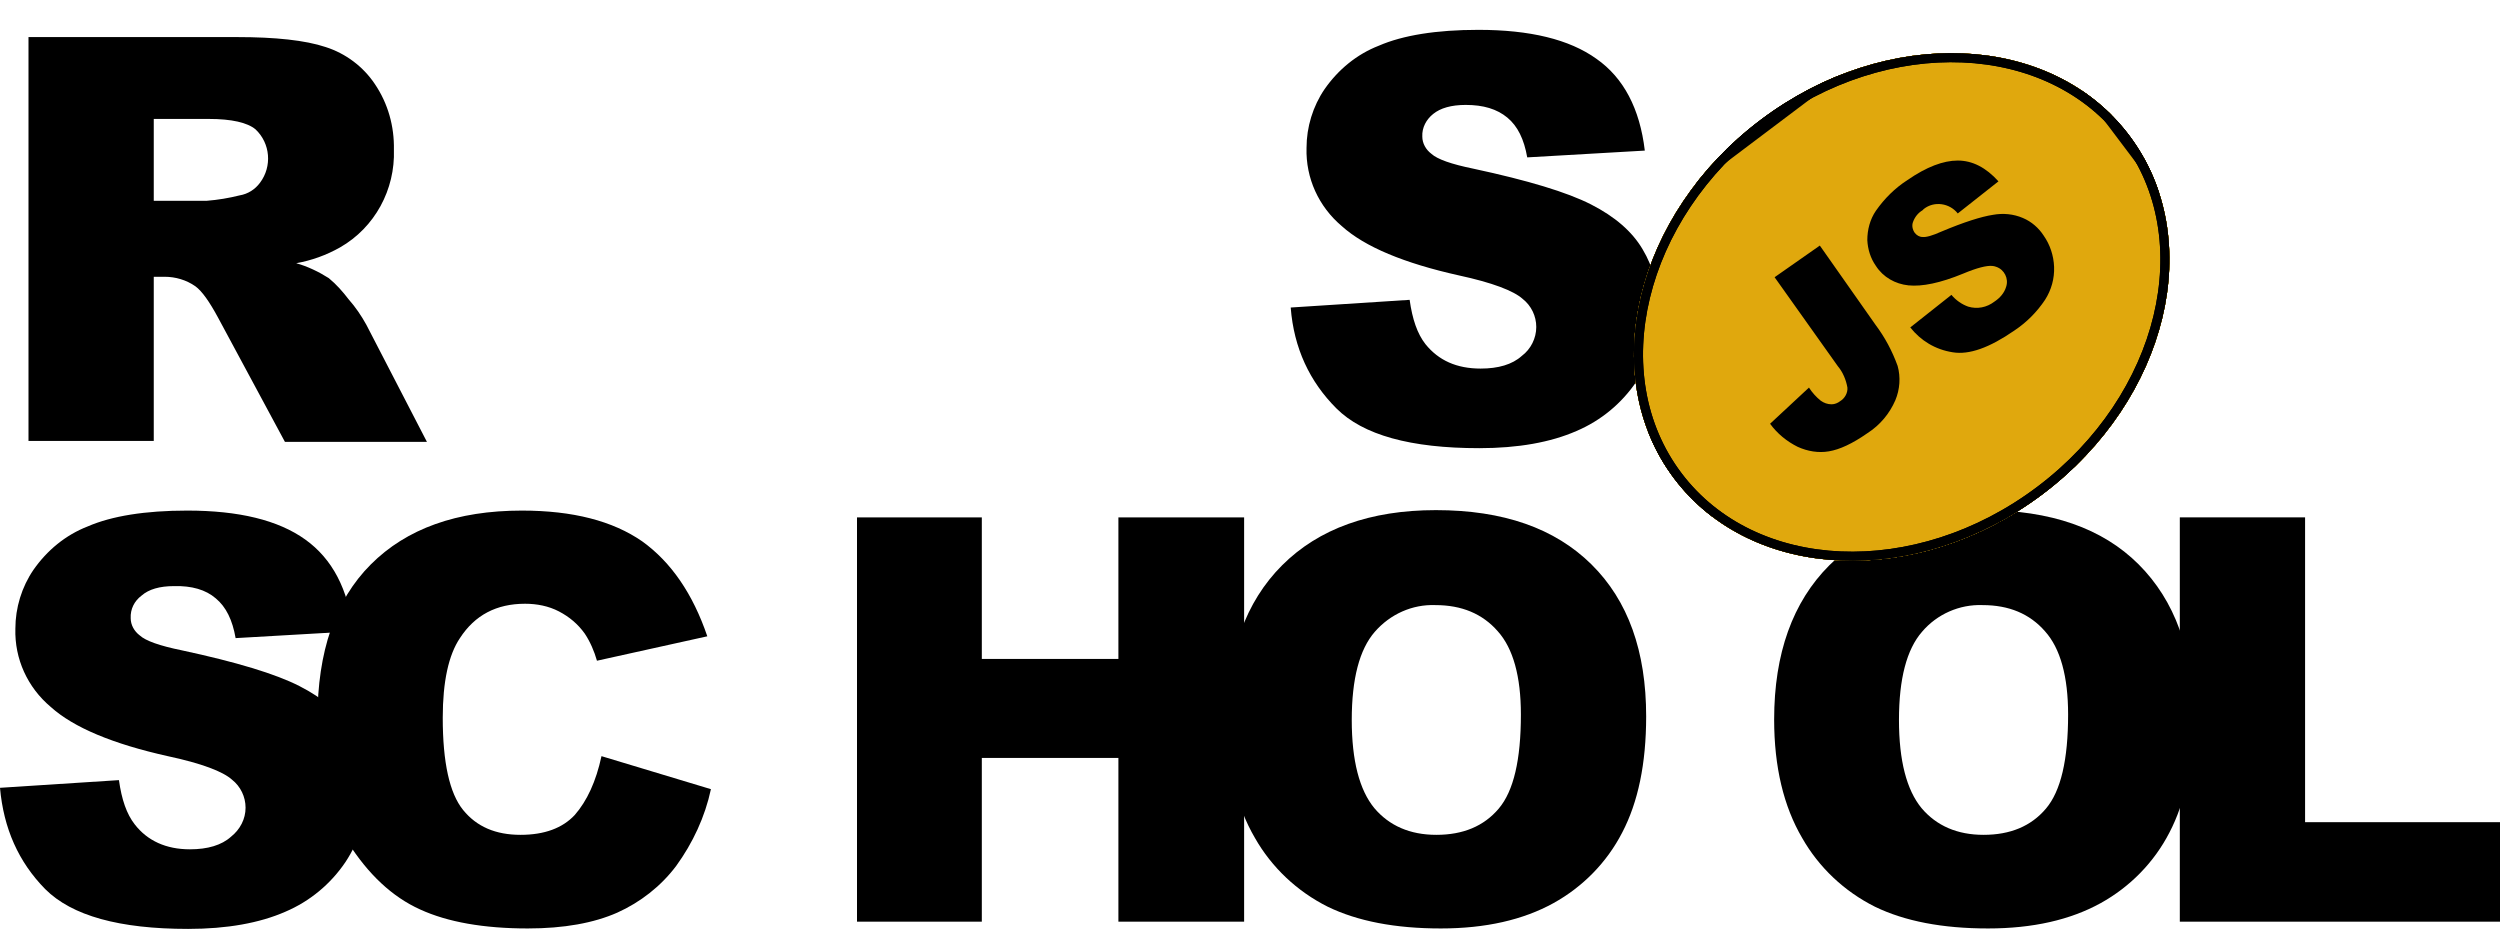
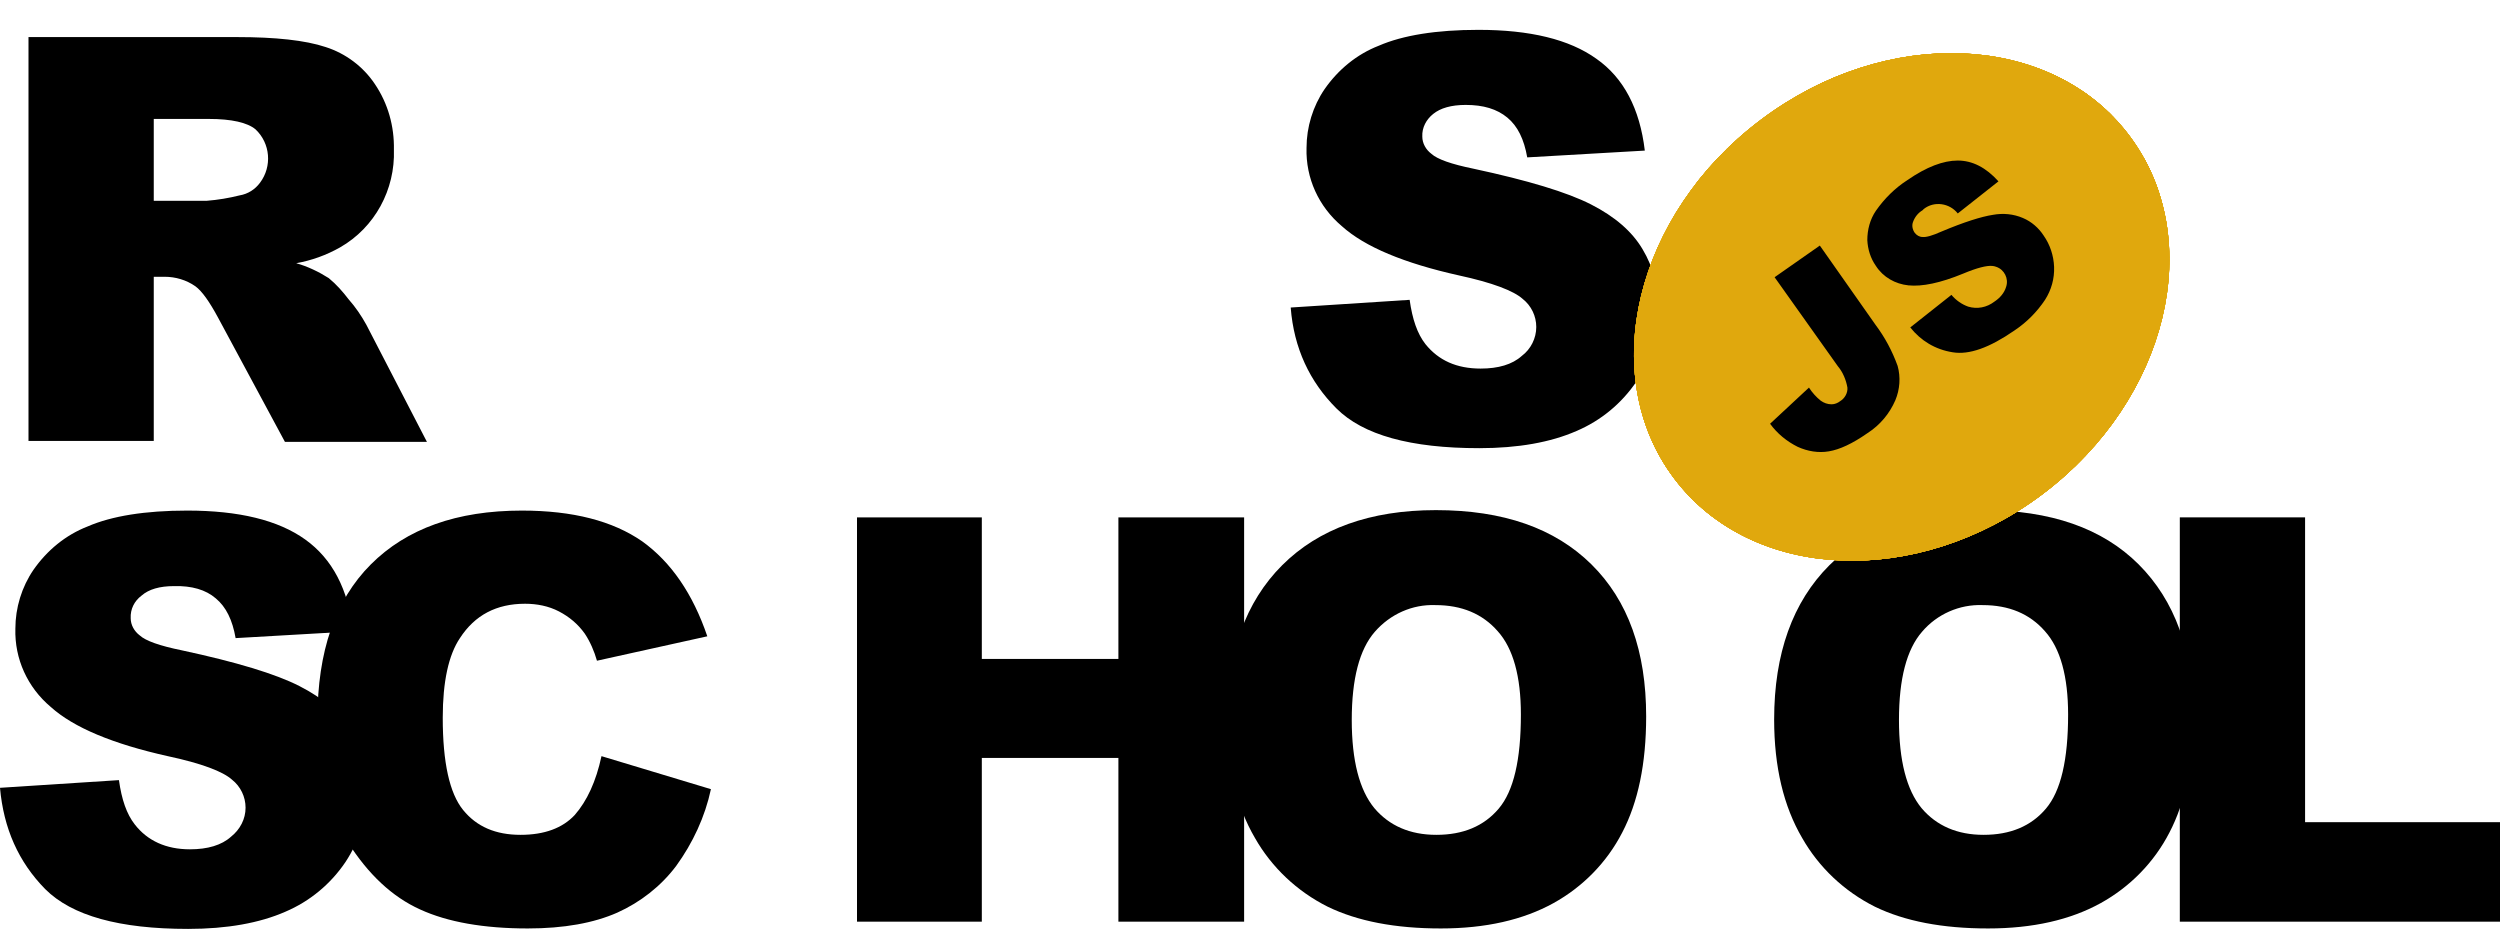
<svg xmlns="http://www.w3.org/2000/svg" xmlns:xlink="http://www.w3.org/1999/xlink" id="Layer_1" viewBox="0 0 552.8 205.3">
-   <style>.st0{fill:#e0a80d}.st1{clip-path:url(#SVGID_2_)}.st2{clip-path:url(#SVGID_4_)}.st3{clip-path:url(#SVGID_6_)}.st4{clip-path:url(#SVGID_8_)}.st5{fill:#e0a80d;stroke:#000;stroke-width:4;stroke-miterlimit:10}.st6{clip-path:url(#SVGID_8_)}.st6,.st7{fill:none;stroke:#000;stroke-width:4;stroke-miterlimit:10}.st8,.st9{clip-path:url(#SVGID_10_)}.st9{fill:none;stroke:#000;stroke-width:4;stroke-miterlimit:10}</style>
+   <style>.st0{fill:none}.st1{clip-path:url(#SVGID_2_)}.st2{clip-path:url(#SVGID_4_)}.st3{clip-path:url(#SVGID_6_)}.st4{clip-path:url(#SVGID_8_)}.st5{fill:none;stroke:#e0a80d;stroke-width:4;stroke-miterlimit:10}.st6{clip-path:url(#SVGID_8_)}.st6,.st7{fill:#e0a80d;stroke:#e0a80d;stroke-width:4;stroke-miterlimit:10}.st8,.st9{clip-path:url(#SVGID_10_)}.st9{fill:none;stroke:#e0a80d;stroke-width:4;stroke-miterlimit:10}</style>
  <path d="M285.4 68l26.3-1.7c.6 4.3 1.7 7.5 3.5 9.8 2.9 3.6 6.9 5.4 12.2 5.4 3.9 0 7-.9 9.1-2.8 2-1.5 3.2-3.9 3.2-6.4 0-2.4-1.1-4.7-3-6.2-2-1.8-6.7-3.6-14.1-5.2-12.1-2.7-20.8-6.3-25.9-10.9-5.1-4.3-8-10.6-7.8-17.3 0-4.6 1.4-9.2 4-13 3-4.3 7.1-7.7 12-9.6 5.3-2.3 12.7-3.5 22-3.5 11.4 0 20.1 2.1 26.1 6.4 6 4.2 9.6 11 10.7 20.3l-26 1.5c-.7-4-2.1-6.9-4.4-8.8s-5.3-2.8-9.2-2.8c-3.2 0-5.6.7-7.2 2-1.5 1.2-2.5 3-2.4 5 0 1.5.8 2.9 2 3.8 1.3 1.2 4.4 2.3 9.3 3.3 12.1 2.6 20.7 5.2 26 7.9 5.3 2.7 9.1 6 11.4 9.9 2.4 4 3.6 8.6 3.5 13.3 0 5.6-1.6 11.2-4.8 15.9-3.3 4.9-7.9 8.7-13.3 11-5.7 2.5-12.9 3.8-21.5 3.8-15.2 0-25.7-2.9-31.6-8.8S286.1 77 285.4 68zM6.3 97.6V8.2h46.1c8.5 0 15.1.7 19.6 2.2 4.4 1.4 8.3 4.3 10.9 8.2 2.9 4.3 4.3 9.3 4.2 14.5.3 8.8-4.2 17.2-11.9 21.6-3 1.7-6.3 2.9-9.7 3.5 2.5.7 5 1.9 7.2 3.3 1.7 1.4 3.1 3 4.4 4.7 1.5 1.7 2.8 3.6 3.9 5.6l13.4 25.9H63L48.2 70.2c-1.9-3.5-3.5-5.8-5-6.9-2-1.4-4.4-2.1-6.8-2.1H34v36.3H6.3zM34 44.4h11.7c2.5-.2 4.9-.6 7.3-1.2 1.8-.3 3.4-1.3 4.5-2.8 2.7-3.6 2.3-8.7-1-11.8-1.8-1.5-5.3-2.3-10.3-2.3H34v18.1zM0 174.2l26.3-1.7c.6 4.3 1.7 7.5 3.5 9.8 2.8 3.6 6.9 5.5 12.2 5.5 3.9 0 7-.9 9.1-2.8 2-1.6 3.2-3.9 3.2-6.4 0-2.4-1.1-4.7-3-6.2-2-1.8-6.7-3.6-14.2-5.2-12.1-2.7-20.8-6.3-25.9-10.9-5.1-4.3-8-10.6-7.8-17.3 0-4.6 1.4-9.2 4-13 3-4.3 7.1-7.7 12-9.6 5.3-2.3 12.7-3.5 22-3.5 11.4 0 20.1 2.1 26.1 6.4s9.5 11 10.6 20.3l-26 1.5c-.7-4-2.1-6.9-4.4-8.8-2.2-1.9-5.3-2.8-9.2-2.7-3.2 0-5.6.7-7.2 2.1-1.6 1.2-2.5 3-2.4 5 0 1.5.8 2.9 2 3.8 1.3 1.2 4.4 2.3 9.3 3.3 12.1 2.6 20.7 5.2 26 7.9 5.3 2.7 9.1 6 11.4 9.9 2.4 4 3.6 8.6 3.6 13.2 0 5.6-1.7 11.1-4.8 15.8-3.3 4.9-7.9 8.7-13.3 11-5.7 2.5-12.9 3.8-21.5 3.8-15.2 0-25.7-2.9-31.6-8.8-5.9-6-9.2-13.4-10-22.4z" />
  <path d="M133 167.2l24.2 7.3c-1.3 6.1-4 11.9-7.7 17-3.4 4.5-7.9 8-13 10.3-5.2 2.3-11.8 3.5-19.8 3.5-9.7 0-17.7-1.4-23.8-4.2-6.2-2.8-11.5-7.8-16-14.9-4.5-7.1-6.7-16.2-6.7-27.3 0-14.8 3.9-26.2 11.8-34.1s19-11.9 33.4-11.9c11.3 0 20.1 2.3 26.6 6.8 6.4 4.6 11.2 11.6 14.4 21l-24.4 5.4c-.6-2.1-1.5-4.2-2.7-6-1.5-2.1-3.4-3.7-5.7-4.9-2.3-1.2-4.9-1.7-7.5-1.7-6.3 0-11.1 2.5-14.4 7.6-2.5 3.7-3.8 9.6-3.8 17.6 0 9.9 1.5 16.7 4.5 20.4 3 3.7 7.2 5.5 12.7 5.5 5.3 0 9.3-1.5 12-4.4 2.7-3.1 4.7-7.4 5.9-13zm56.5-52.8h27.6v31.3h30.2v-31.3h27.8v89.4h-27.8v-36.2h-30.2v36.2h-27.6v-89.4z" />
  <path d="M271.3 159.1c0-14.6 4.1-26 12.2-34.1 8.1-8.1 19.5-12.2 34-12.2 14.9 0 26.3 4 34.4 12S364 144 364 158.4c0 10.5-1.8 19-5.3 25.7-3.4 6.6-8.7 12-15.2 15.6-6.7 3.7-15 5.6-24.9 5.6-10.1 0-18.4-1.6-25-4.8-6.8-3.4-12.4-8.7-16.1-15.2-4.1-7-6.2-15.7-6.2-26.2zm27.6.1c0 9 1.7 15.5 5 19.5 3.3 3.9 7.9 5.9 13.7 5.9 5.9 0 10.5-1.9 13.8-5.8s4.9-10.8 4.9-20.8c0-8.4-1.7-14.6-5.1-18.4-3.4-3.9-8-5.8-13.8-5.8-5.1-.2-10 2-13.4 5.9-3.4 3.9-5.1 10.4-5.1 19.5zm93.4-.1c0-14.6 4.1-26 12.2-34.1 8.1-8.1 19.5-12.2 34-12.2 14.9 0 26.4 4 34.4 12S485 144 485 158.4c0 10.5-1.8 19-5.3 25.7-3.4 6.6-8.7 12-15.2 15.6-6.7 3.7-15 5.6-24.9 5.6-10.1 0-18.4-1.6-25-4.8-6.8-3.4-12.4-8.7-16.1-15.2-4.1-7-6.2-15.7-6.2-26.2zm27.6.1c0 9 1.7 15.5 5 19.5 3.3 3.9 7.9 5.9 13.7 5.9 5.9 0 10.5-1.9 13.8-5.8 3.3-3.9 4.9-10.8 4.9-20.8 0-8.4-1.7-14.6-5.1-18.4-3.4-3.9-8-5.8-13.8-5.8-5.1-.2-10.1 2-13.4 5.9-3.4 3.9-5.1 10.4-5.1 19.5z" />
  <path d="M482.1 114.4h27.6v67.4h43.1v22H482v-89.4z" />
  <ellipse transform="rotate(-37.001 420.46 67.88)" class="st0" cx="420.5" cy="67.9" rx="63" ry="51.8" />
  <defs>
    <ellipse id="SVGID_1_" transform="rotate(-37.001 420.46 67.88)" cx="420.5" cy="67.9" rx="63" ry="51.8" />
  </defs>
  <clipPath id="SVGID_2_">
    <use xlink:href="#SVGID_1_" overflow="visible" />
  </clipPath>
  <g class="st1">
    <path transform="rotate(-37.001 420.82 68.353)" class="st0" d="M330.9-14.2h179.8v165.1H330.9z" />
    <g id="Layer_2_1_">
      <defs>
        <path id="SVGID_3_" transform="rotate(-37.001 420.82 68.353)" d="M330.9-14.2h179.8v165.1H330.9z" />
      </defs>
      <clipPath id="SVGID_4_">
        <use xlink:href="#SVGID_3_" overflow="visible" />
      </clipPath>
      <g id="Layer_1-2" class="st2">
        <ellipse transform="rotate(-37.001 420.46 67.88)" class="st0" cx="420.5" cy="67.9" rx="63" ry="51.8" />
        <defs>
          <ellipse id="SVGID_5_" transform="rotate(-37.001 420.46 67.88)" cx="420.5" cy="67.9" rx="63" ry="51.8" />
        </defs>
        <clipPath id="SVGID_6_">
          <use xlink:href="#SVGID_5_" overflow="visible" />
        </clipPath>
        <g class="st3">
          <path transform="rotate(-37 420.799 68.802)" class="st0" d="M357.8 17h125.9v103.7H357.8z" />
          <defs>
            <path id="SVGID_7_" transform="rotate(-37 420.799 68.802)" d="M357.8 17h125.9v103.7H357.8z" />
          </defs>
          <clipPath id="SVGID_8_">
            <use xlink:href="#SVGID_7_" overflow="visible" />
          </clipPath>
          <g class="st4">
            <ellipse transform="rotate(-37.001 420.46 67.88)" class="st5" cx="420.5" cy="67.9" rx="63" ry="51.8" />
          </g>
          <path transform="rotate(-37 420.799 68.802)" class="st6" d="M357.8 17h125.9v103.7H357.8z" />
          <ellipse transform="rotate(-37.001 420.46 67.88)" class="st7" cx="420.5" cy="67.9" rx="63" ry="51.8" />
          <path transform="rotate(-37 420.799 68.802)" class="st0" d="M357.8 17h125.9v103.7H357.8z" />
          <defs>
            <path id="SVGID_9_" transform="rotate(-37 420.799 68.802)" d="M357.8 17h125.9v103.7H357.8z" />
          </defs>
          <clipPath id="SVGID_10_">
            <use xlink:href="#SVGID_9_" overflow="visible" />
          </clipPath>
          <g class="st8">
            <ellipse transform="rotate(-37.001 420.46 67.88)" class="st5" cx="420.5" cy="67.9" rx="63" ry="51.8" />
          </g>
          <path transform="rotate(-37 420.799 68.802)" class="st9" d="M357.8 17h125.9v103.7H357.8z" />
          <path transform="rotate(-37.001 420.82 68.353)" class="st7" d="M330.9-14.2h179.8v165.1H330.9z" />
        </g>
        <ellipse transform="rotate(-37.001 420.46 67.88)" class="st7" cx="420.5" cy="67.9" rx="63" ry="51.8" />
        <path d="M392.4 61.3l10-7 12.3 17.5c2.1 2.8 3.7 5.8 4.9 9.1.7 2.5.5 5.2-.5 7.6-1.3 3-3.4 5.5-6.2 7.3-3.3 2.3-6.1 3.6-8.5 4-2.3.4-4.7 0-6.9-1-2.4-1.2-4.5-2.9-6.1-5.1l8.6-8c.7 1.1 1.6 2.1 2.6 2.9.7.5 1.5.8 2.4.8.7 0 1.4-.3 1.9-.7 1-.6 1.7-1.8 1.6-3-.3-1.7-1-3.4-2.1-4.7l-14-19.7zm30 11.1l9.1-7.2c1 1.2 2.3 2.1 3.7 2.6 2 .6 4.1.2 5.8-1.1 1.2-.8 2.2-1.9 2.6-3.3.6-1.8-.4-3.8-2.2-4.4-.3-.1-.6-.2-.9-.2-1.2-.1-3.3.4-6.4 1.7-5.1 2.1-9.1 2.9-12.1 2.6-2.9-.3-5.6-1.8-7.2-4.3-1.2-1.7-1.8-3.7-1.9-5.7 0-2.3.6-4.6 1.9-6.5 1.9-2.7 4.2-5 7-6.8 4.2-2.9 7.9-4.3 11.1-4.3 3.2 0 6.2 1.5 9 4.6l-9 7.1c-1.8-2.3-5.2-2.8-7.5-1l-.3.3c-1 .6-1.7 1.5-2.1 2.6-.3.8-.1 1.7.4 2.4.4.5 1 .9 1.7.9.8.1 2.2-.3 4.2-1.2 5-2.1 8.8-3.3 11.4-3.7 2.2-.4 4.5-.2 6.6.7 1.9.8 3.5 2.2 4.6 3.9 1.4 2 2.2 4.4 2.3 6.9.1 2.6-.6 5.1-2 7.3-1.8 2.7-4.1 5-6.8 6.8-5.5 3.8-10 5.4-13.6 4.8-3.9-.6-7.1-2.6-9.4-5.5z" />
      </g>
    </g>
  </g>
</svg>
